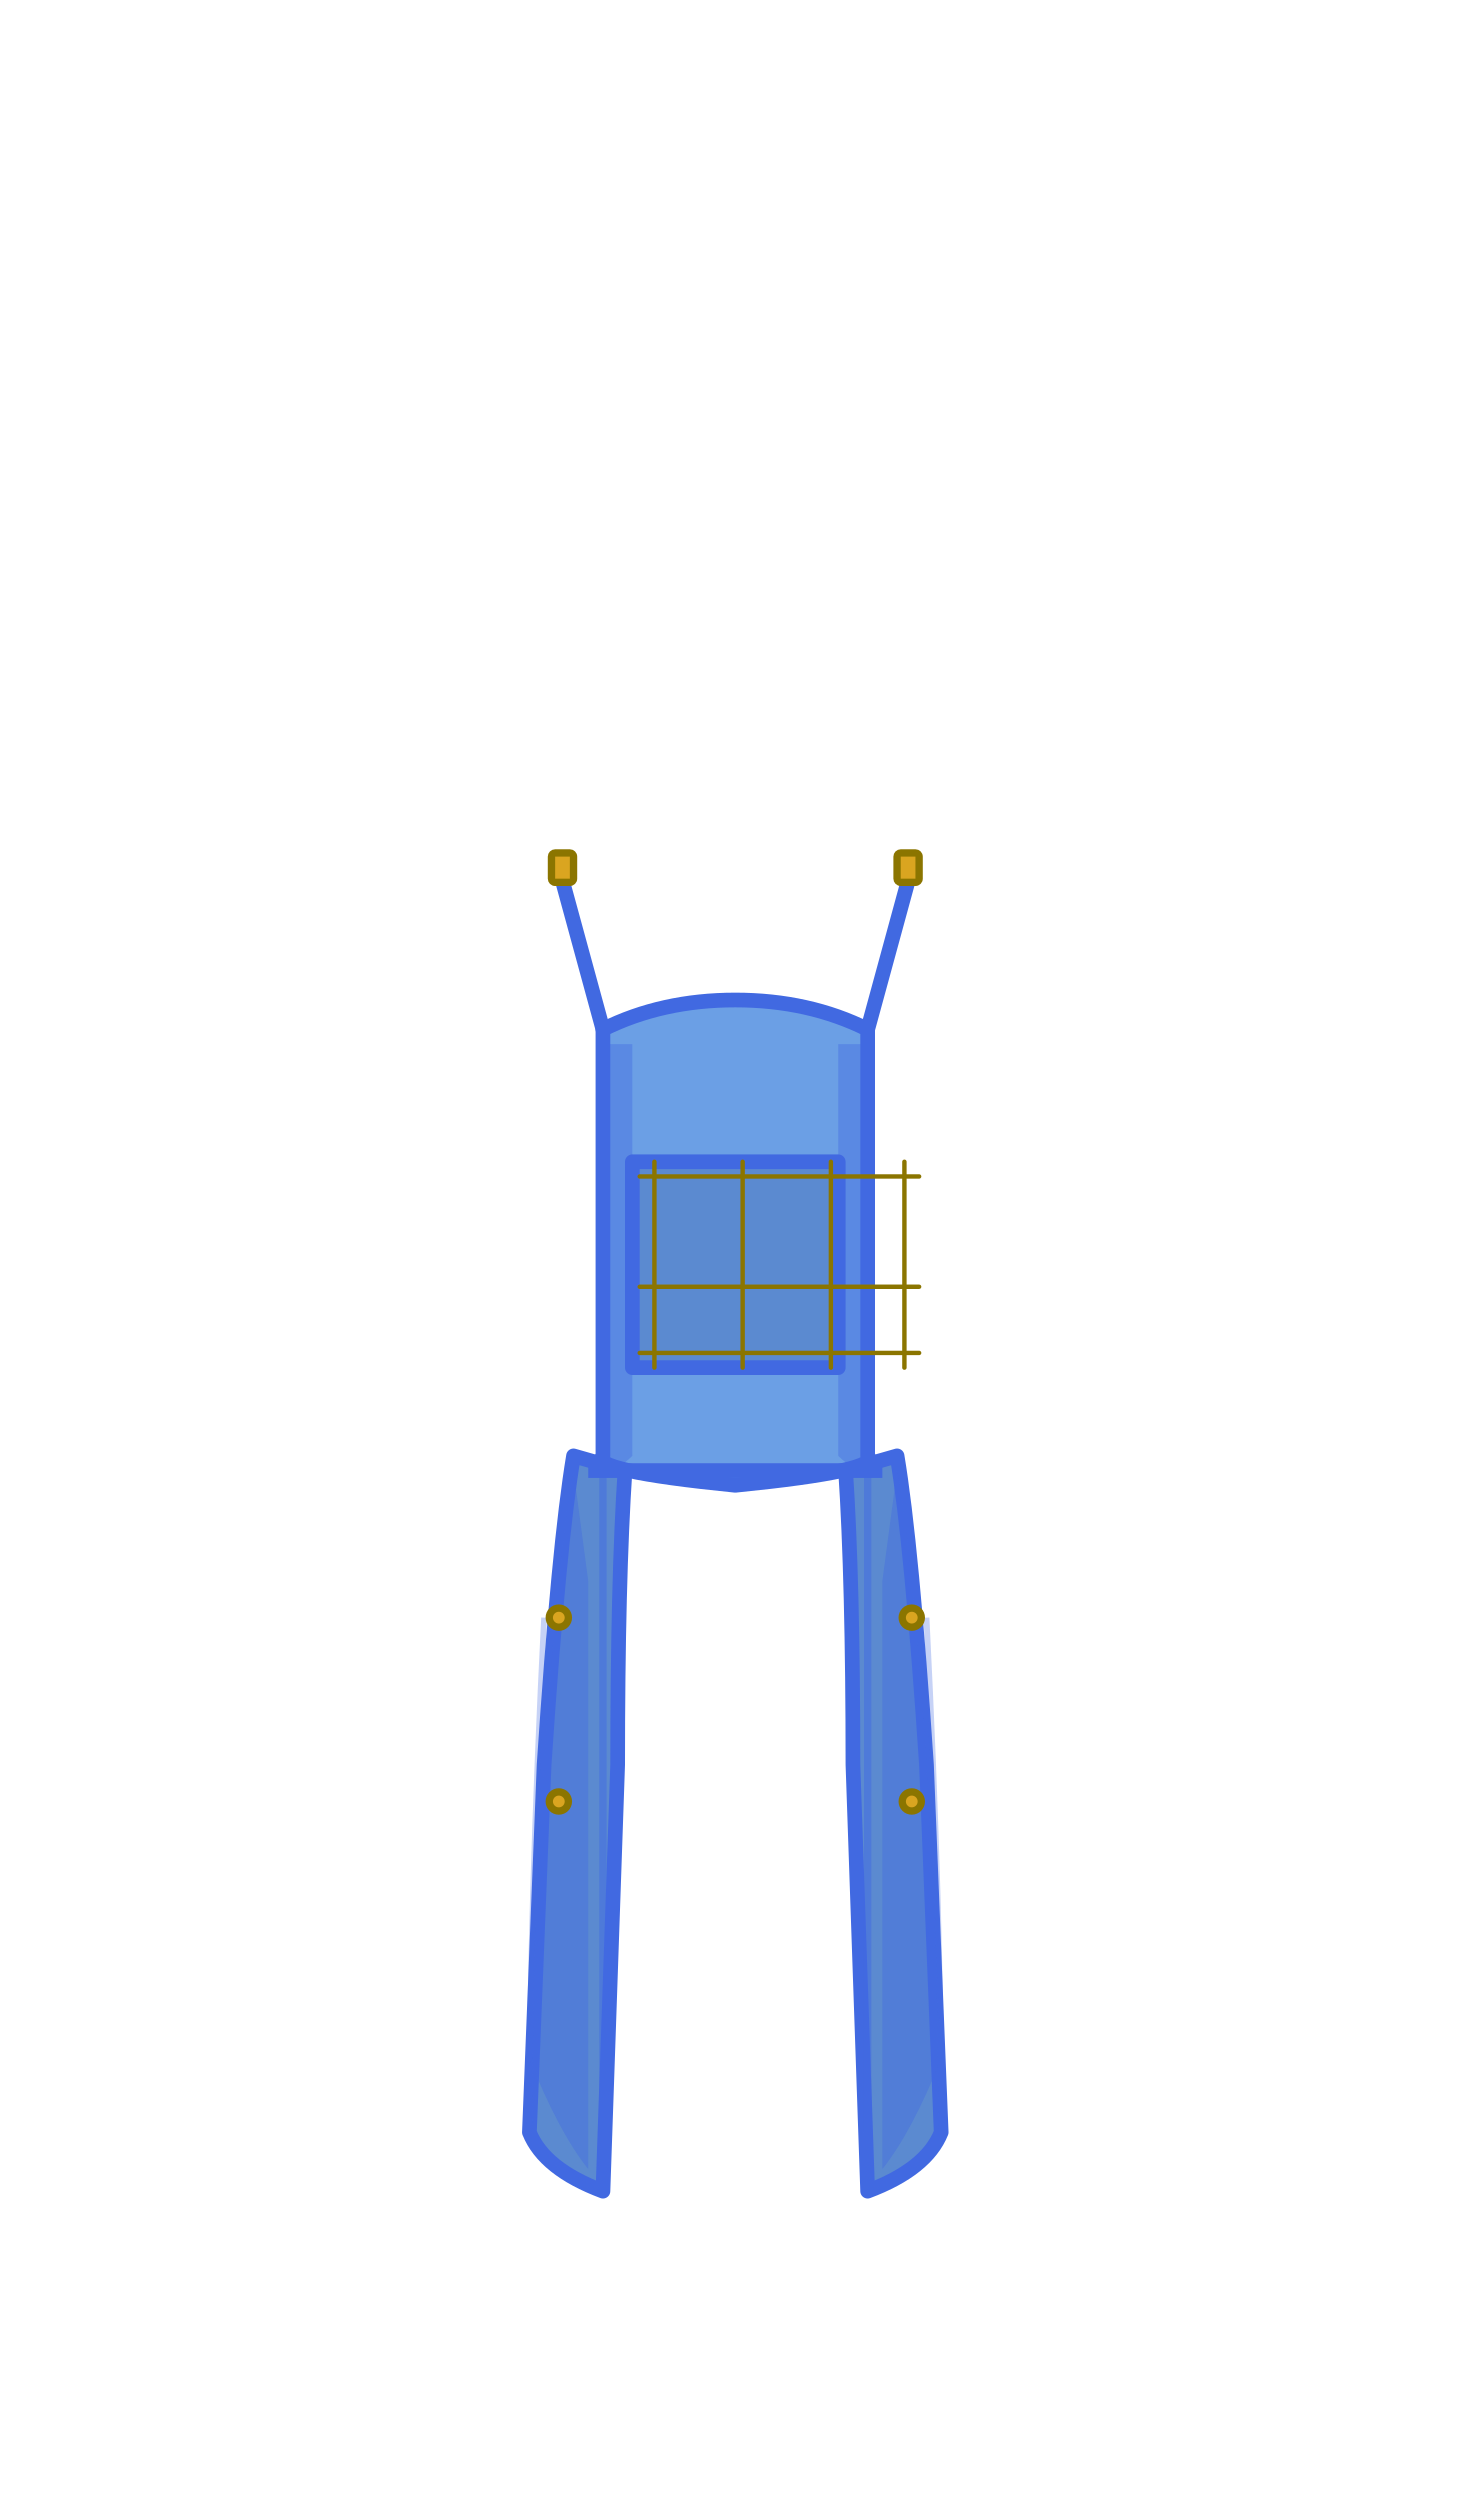
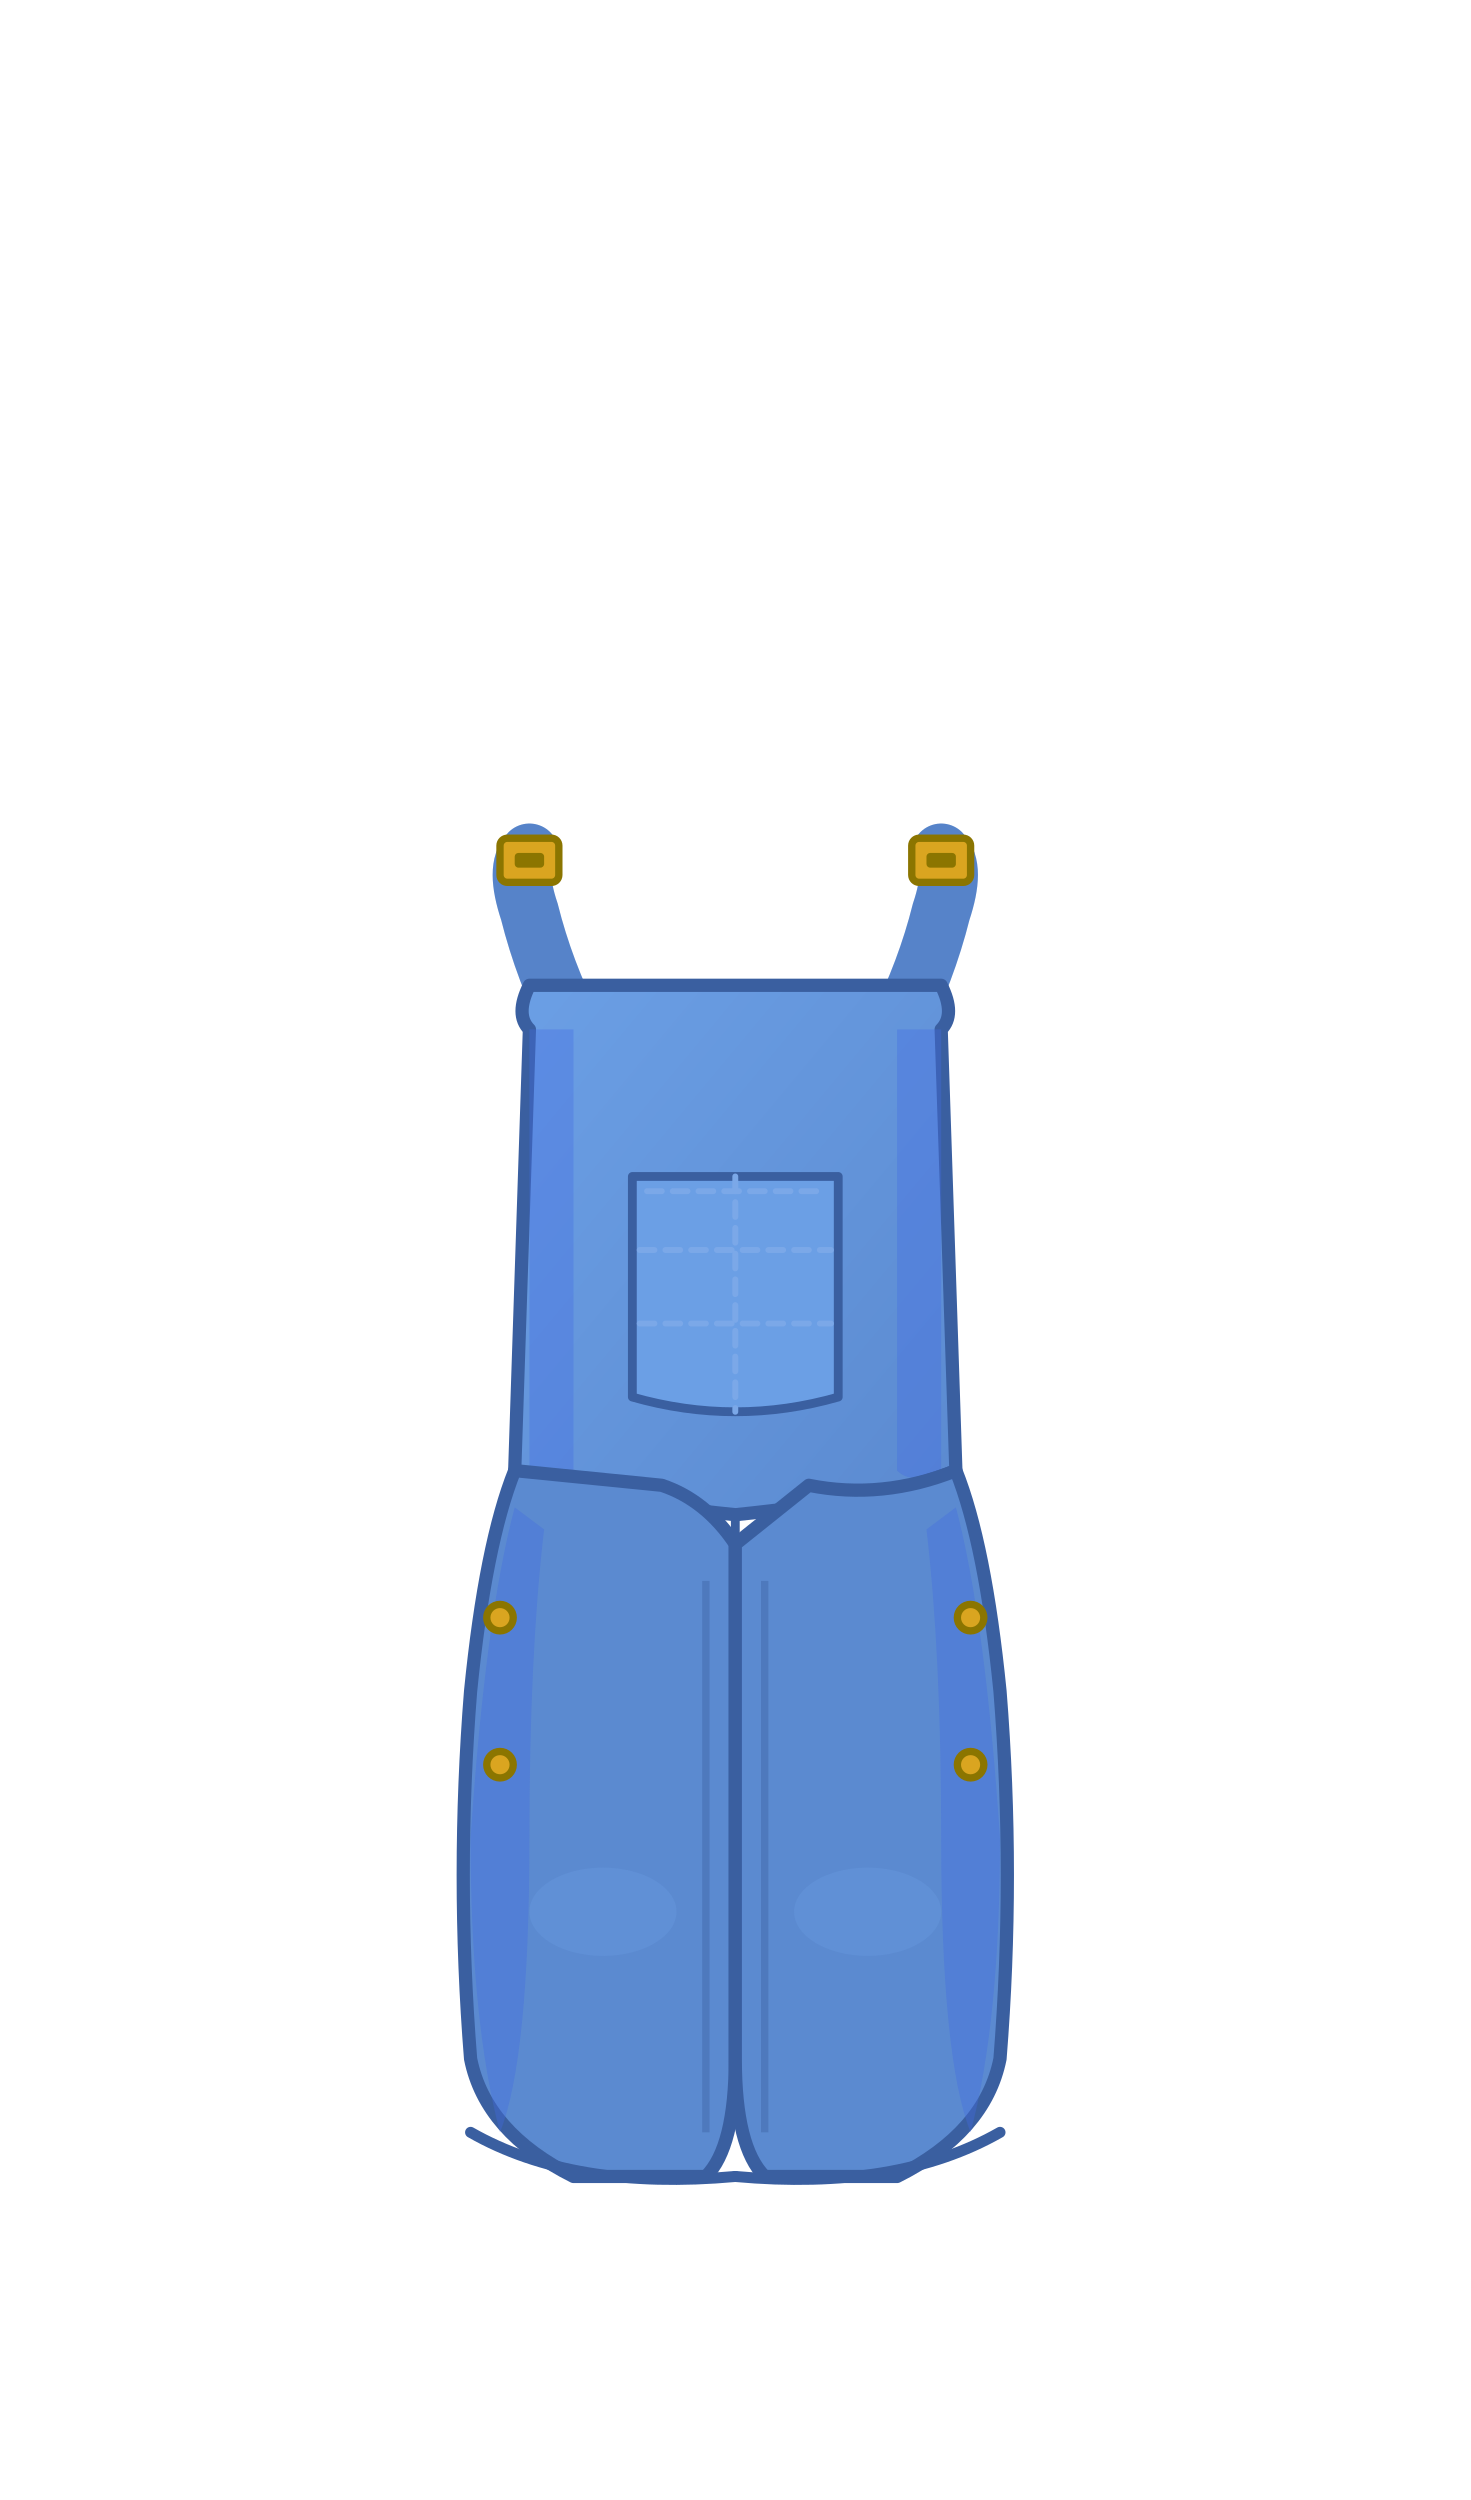
<svg xmlns="http://www.w3.org/2000/svg" viewBox="0 0 200 340">
  <style>
-     .ov-main{fill:#5B8AD0;stroke:#4169E1;stroke-width:2;stroke-linejoin:round}
-     .ov-shade{fill:#4169E1;stroke:none;opacity:0.4}
-     .ov-strap{fill:#5B8AD0;stroke:#4169E1;stroke-width:2;stroke-linecap:round}
+     .ov-main{fill:#5B8AD0;stroke:#3A5FA0;stroke-width:1.8;stroke-linejoin:round}
+     .ov-shade{fill:#4169E1;stroke:none;opacity:0.35}
+     .ov-strap{fill:#5B8AD0;stroke:#3A5FA0;stroke-width:2.5;stroke-linecap:round}
    .ov-buckle{fill:#DAA520;stroke:#8B7500;stroke-width:1}
-     .ov-stitch{stroke:#8B7500;fill:none;stroke-width:0.6;stroke-linecap:round}
+     .ov-stitch{stroke:#7BA8E8;fill:none;stroke-width:0.8;stroke-linecap:round;stroke-dasharray:2 1.5}
  </style>
  <defs>
-     <linearGradient id="ov-bib-grad" x1="0" y1="140" x2="0" y2="198">
+     <linearGradient id="ov-grad" x1="0" y1="0" x2="1" y2="1">
      <stop offset="0%" stop-color="#6B9FE5" />
      <stop offset="100%" stop-color="#5B8AD0" />
    </linearGradient>
  </defs>
  <g id="clothing">
-     <line x1="82" y1="140" x2="76" y2="118" class="ov-strap" />
-     <line x1="118" y1="140" x2="124" y2="118" class="ov-strap" />
-     <path d="M82 140 L82 198 Q80 200 100 202 Q120 200 118 198 L118 140 Q110 136 100 136 Q90 136 82 140 Z" fill="url(#ov-bib-grad)" stroke="#4169E1" stroke-width="2" stroke-linejoin="round" />
-     <path d="M82 142 L86 142 L86 198 Q84 200 82 200 Z" class="ov-shade" />
-     <path d="M118 142 L114 142 L114 198 Q116 200 118 200 Z" class="ov-shade" />
-     <rect x="75" y="116" width="3" height="4" class="ov-buckle" rx="0.5" />
-     <rect x="122" y="116" width="3" height="4" class="ov-buckle" rx="0.5" />
-     <rect x="86" y="158" width="28" height="28" class="ov-main" fill="#6B9FE5" stroke="#4169E1" stroke-width="1.5" />
-     <path d="M87 160 L125 160 M87 175 L125 175 M87 184 L125 184 M89 158 L89 186 M101 158 L101 186 M113 158 L113 186 M123 158 L123 186" class="ov-stitch" />
-     <path d="M78 198 Q76 210 74 240 L72 290 Q74 295 82 298 L84 240 Q84 215 85 200 Z" class="ov-main" />
-     <path d="M122 198 Q124 210 126 240 L128 290 Q126 295 118 298 L116 240 Q116 215 115 200 Z" class="ov-main" />
-     <path d="M82 200 Q82 245 82 290" stroke="#4169E1" stroke-width="1" fill="none" opacity="0.5" />
-     <path d="M118 200 Q118 245 118 290" stroke="#4169E1" stroke-width="1" fill="none" opacity="0.5" />
-     <path d="M74 220 Q72 260 72 290" stroke="#4169E1" stroke-width="0.8" fill="none" opacity="0.3" />
-     <path d="M126 220 Q128 260 128 290" stroke="#4169E1" stroke-width="0.8" fill="none" opacity="0.3" />
-     <path d="M78 200 Q76 210 74 240 L72 280 Q76 290 80 295 L80 215 Z" class="ov-shade" />
-     <path d="M122 200 Q124 210 126 240 L128 280 Q124 290 120 295 L120 215 Z" class="ov-shade" />
-     <circle cx="76" cy="220" r="1.3" class="ov-buckle" />
-     <circle cx="76" cy="245" r="1.3" class="ov-buckle" />
-     <circle cx="124" cy="220" r="1.3" class="ov-buckle" />
-     <circle cx="124" cy="245" r="1.3" class="ov-buckle" />
-     <line x1="80" y1="200" x2="120" y2="200" stroke="#4169E1" stroke-width="2" />
+     <path d="M78 140 Q74 132 72 124 Q70 118 72 116" fill="none" stroke="#5B8AD0" stroke-width="8" stroke-linecap="round" />
+     <path d="M78 140 Q74 132 72 124 Q70 118 72 116" fill="none" stroke="#3A5FA0" stroke-width="8" stroke-linecap="round" opacity="0.15" />
+     <path d="M122 140 Q126 132 128 124 Q130 118 128 116" fill="none" stroke="#5B8AD0" stroke-width="8" stroke-linecap="round" />
+     <path d="M122 140 Q126 132 128 124 Q130 118 128 116" fill="none" stroke="#3A5FA0" stroke-width="8" stroke-linecap="round" opacity="0.15" />
+     <rect x="68" y="114" width="8" height="6" rx="1" class="ov-buckle" />
+     <rect x="70" y="116" width="4" height="2" rx="0.5" fill="#8B7500" />
+     <rect x="124" y="114" width="8" height="6" rx="1" class="ov-buckle" />
+     <rect x="126" y="116" width="4" height="2" rx="0.5" fill="#8B7500" />
+     <path d="M72 140 Q70 138 72 134 L128 134 Q130 138 128 140              L130 200 Q120 204 100 206 Q80 204 70 200 Z" fill="url(#ov-grad)" stroke="#3A5FA0" stroke-width="1.8" stroke-linejoin="round" />
+     <path d="M72 140 L78 140 L78 200 Q76 202 72 200 Z" class="ov-shade" />
+     <path d="M128 140 L122 140 L122 200 Q124 202 128 200 Z" class="ov-shade" />
+     <path d="M86 160 L114 160 L114 190 Q100 194 86 190 Z" fill="#6B9FE5" stroke="#3A5FA0" stroke-width="1.2" stroke-linejoin="round" />
+     <path d="M88 162 L112 162" class="ov-stitch" />
+     <path d="M87 170 L113 170" class="ov-stitch" />
+     <path d="M87 180 L113 180" class="ov-stitch" />
+     <path d="M100 160 L100 192" class="ov-stitch" />
+     <path d="M70 200 Q66 210 64 230 Q62 255 64 280              Q66 290 78 296 L96 296 Q100 292 100 280              L100 210 Q96 204 90 202 Z" class="ov-main" />
+     <path d="M96 215 L96 290" stroke="#3A5FA0" stroke-width="1" fill="none" opacity="0.4" />
+     <path d="M70 205 Q66 220 64 250 Q64 275 68 290              Q72 280 72 250 Q72 225 74 208 Z" class="ov-shade" />
+     <ellipse cx="82" cy="260" rx="10" ry="6" fill="#6B9FE5" opacity="0.3" />
+     <path d="M100 210 L100 280 Q100 292 104 296 L122 296              Q134 290 136 280 Q138 255 136 230 Q134 210 130 200              Q120 204 110 202 Z" class="ov-main" />
+     <path d="M104 215 L104 290" stroke="#3A5FA0" stroke-width="1" fill="none" opacity="0.4" />
+     <path d="M130 205 Q134 220 136 250 Q136 275 132 290              Q128 280 128 250 Q128 225 126 208 Z" class="ov-shade" />
+     <ellipse cx="118" cy="260" rx="10" ry="6" fill="#6B9FE5" opacity="0.3" />
+     <path d="M100 206 L100 220" stroke="#3A5FA0" stroke-width="1.2" fill="none" />
+     <circle cx="68" cy="220" r="1.8" class="ov-buckle" />
+     <circle cx="68" cy="240" r="1.8" class="ov-buckle" />
+     <circle cx="132" cy="220" r="1.8" class="ov-buckle" />
+     <circle cx="132" cy="240" r="1.8" class="ov-buckle" />
+     <path d="M64 290 Q78 298 100 296" fill="none" stroke="#3A5FA0" stroke-width="1.5" stroke-linecap="round" />
+     <path d="M136 290 Q122 298 100 296" fill="none" stroke="#3A5FA0" stroke-width="1.5" stroke-linecap="round" />
  </g>
</svg>
